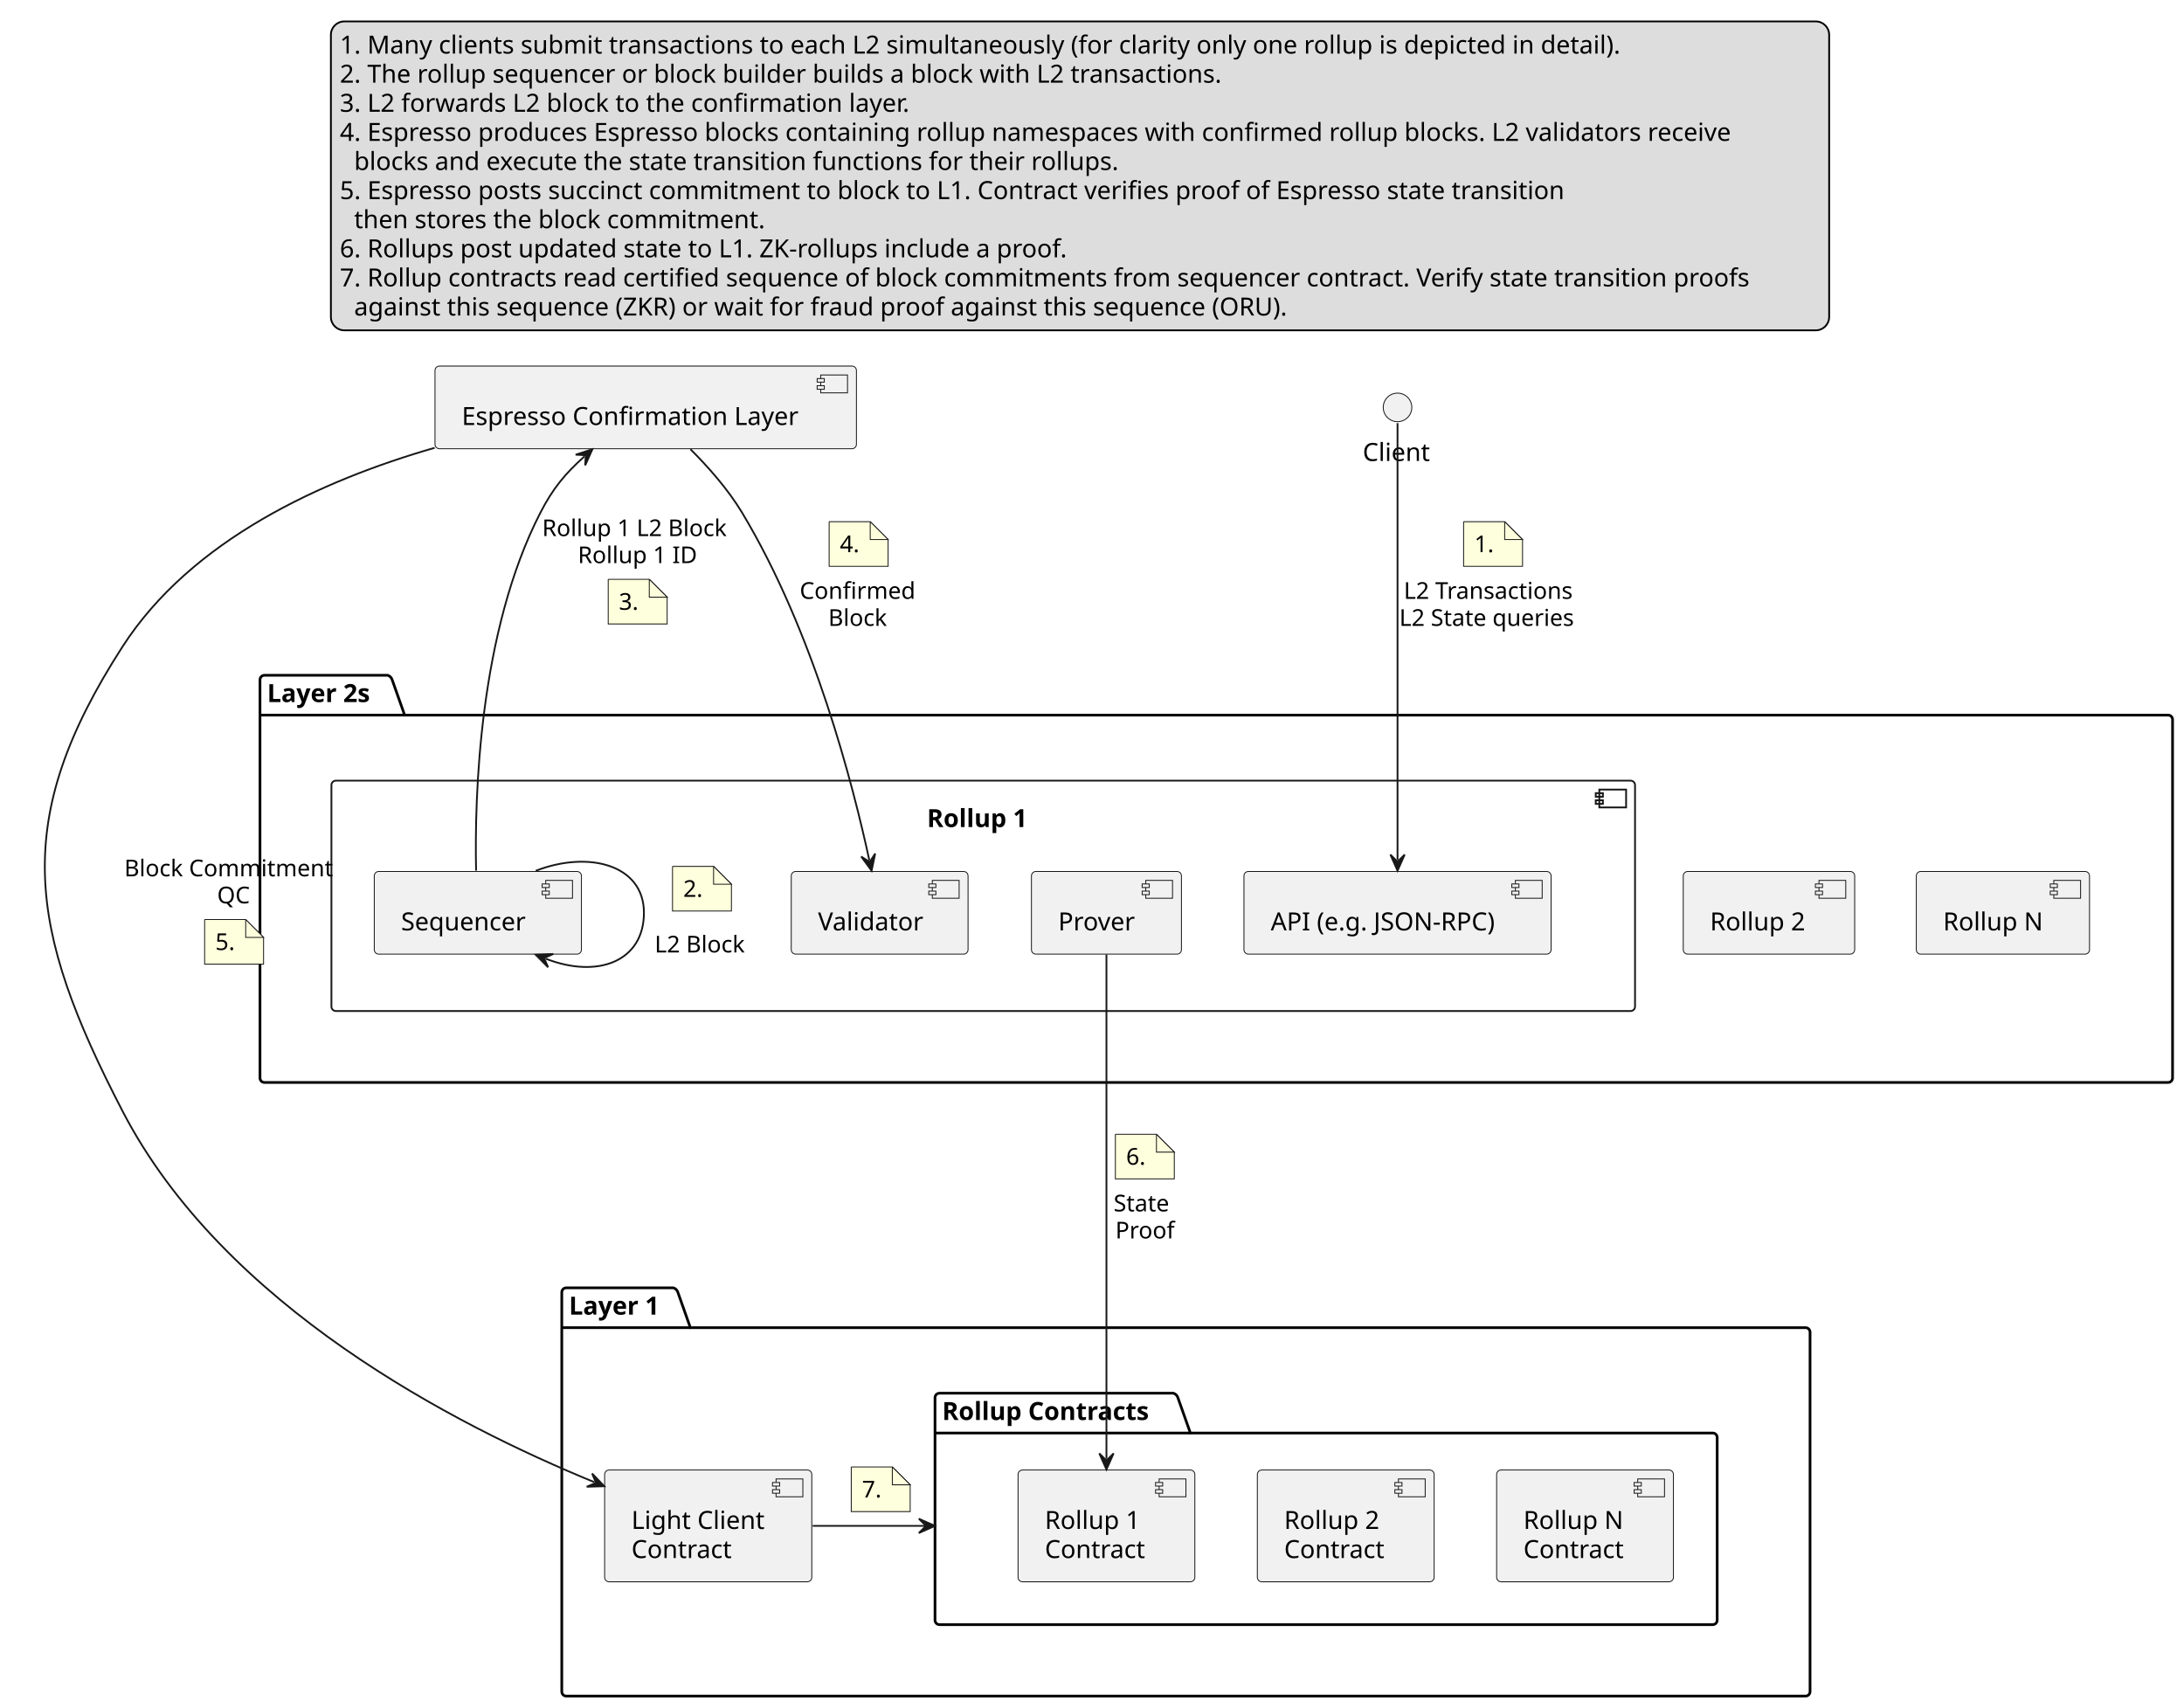
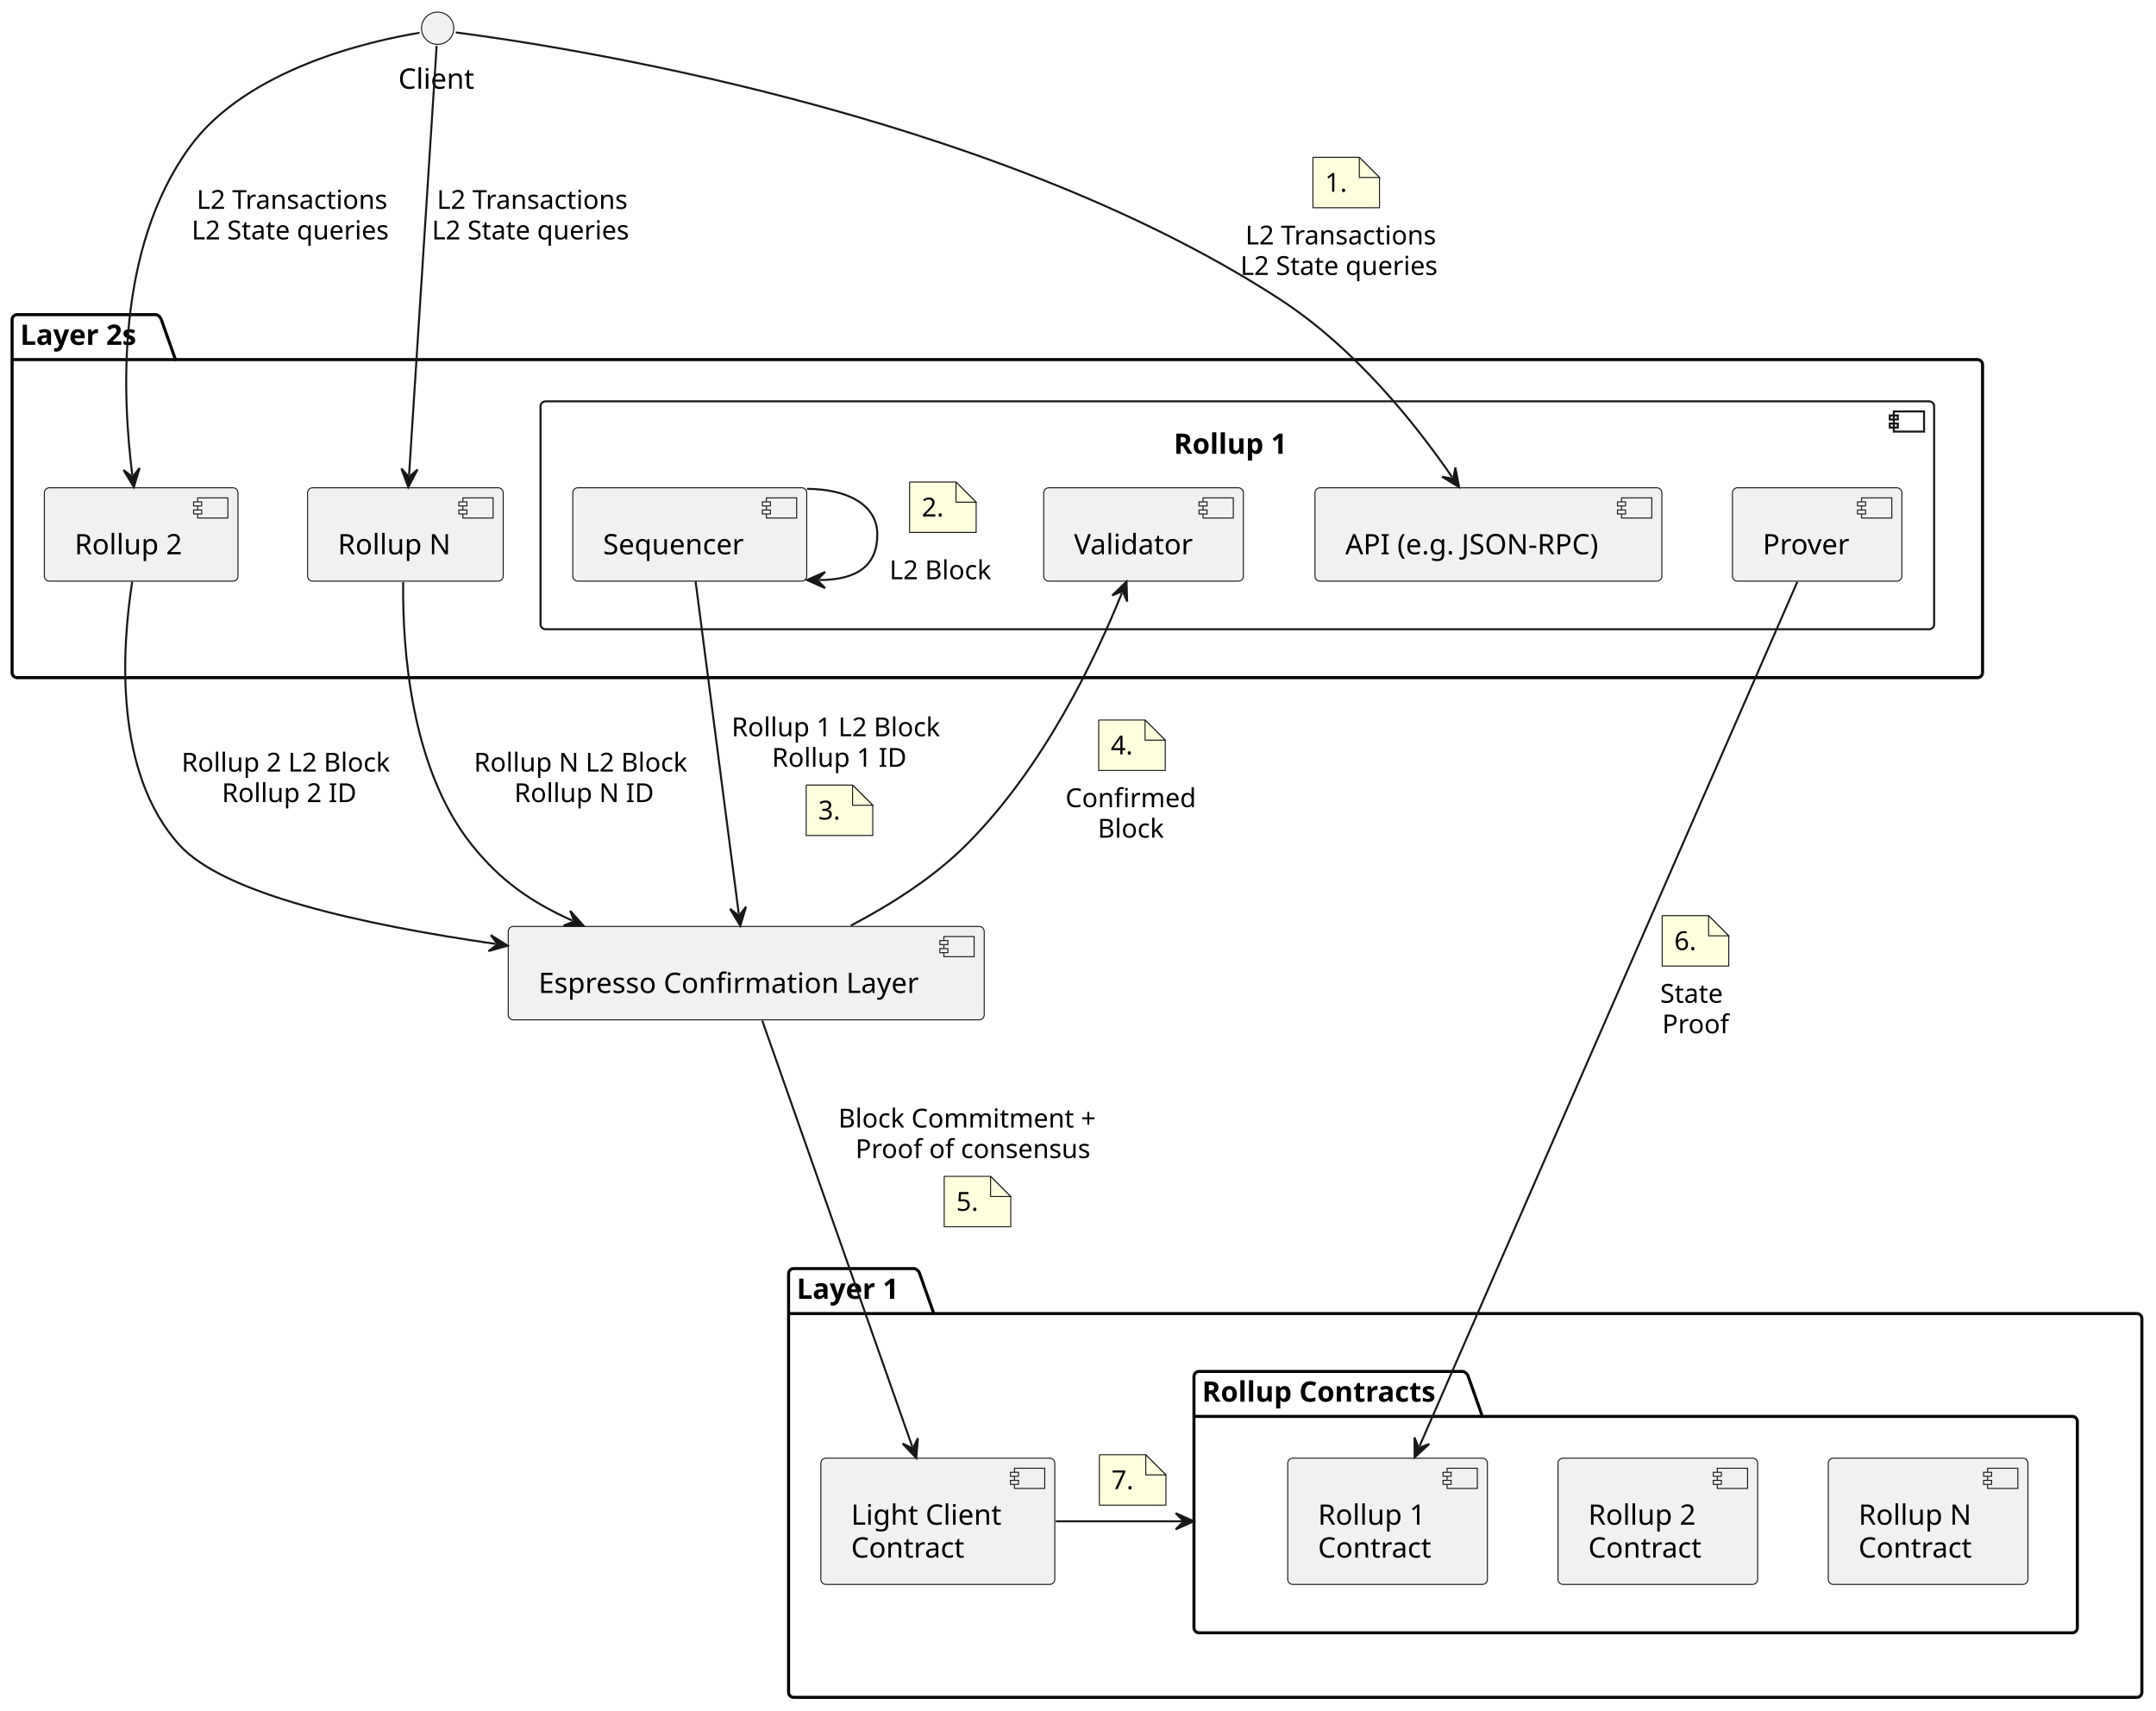
- <svg xmlns="http://www.w3.org/2000/svg" contentStyleType="text/css" height="956px" preserveAspectRatio="none" style="width:1223px;height:956px;background:#FFFFFF;" version="1.1" viewBox="0 0 1223 956" width="1223px" zoomAndPan="magnify">
+ <svg xmlns="http://www.w3.org/2000/svg" contentStyleType="text/css" height="848px" preserveAspectRatio="none" style="width:1069px;height:848px;background:#FFFFFF;" version="1.1" viewBox="0 0 1069 848" width="1069px" zoomAndPan="magnify">
  <defs />
  <g>
-     <rect fill="#DDDDDD" height="172.969" id="_legend" rx="7.5" ry="7.5" style="stroke:#000000;stroke-width:1.0;" width="839" x="185.295" y="12" />
-     <text fill="#000000" font-family="sans-serif" font-size="14" lengthAdjust="spacing" textLength="746" x="190.295" y="29.995">1. Many clients submit transactions to each L2 simultaneously (for clarity only one rollup is depicted in detail).</text>
-     <text fill="#000000" font-family="sans-serif" font-size="14" lengthAdjust="spacing" textLength="518" x="190.295" y="46.292">2. The rollup sequencer or block builder builds a block with L2 transactions.</text>
-     <text fill="#000000" font-family="sans-serif" font-size="14" lengthAdjust="spacing" textLength="331" x="190.295" y="62.589">3. L2 forwards L2 block to the confirmation layer.</text>
-     <text fill="#000000" font-family="sans-serif" font-size="14" lengthAdjust="spacing" textLength="824" x="190.295" y="78.886">4. Espresso produces Espresso blocks containing rollup namespaces with confirmed rollup blocks. L2 validators receive</text>
-     <text fill="#000000" font-family="sans-serif" font-size="14" lengthAdjust="spacing" textLength="448" x="198.295" y="95.183">blocks and execute the state transition functions for their rollups.</text>
-     <text fill="#000000" font-family="sans-serif" font-size="14" lengthAdjust="spacing" textLength="727" x="190.295" y="111.48">5. Espresso posts succinct commitment to block to L1. Contract verifies proof of Espresso state transition</text>
-     <text fill="#000000" font-family="sans-serif" font-size="14" lengthAdjust="spacing" textLength="243" x="198.295" y="127.776">then stores the block commitment.</text>
-     <text fill="#000000" font-family="sans-serif" font-size="14" lengthAdjust="spacing" textLength="430" x="190.295" y="144.073">6. Rollups post updated state to L1. ZK-rollups include a proof.</text>
-     <text fill="#000000" font-family="sans-serif" font-size="14" lengthAdjust="spacing" textLength="829" x="190.295" y="160.37">7. Rollup contracts read certified sequence of block commitments from sequencer contract. Verify state transition proofs</text>
-     <text fill="#000000" font-family="sans-serif" font-size="14" lengthAdjust="spacing" textLength="552" x="198.295" y="176.667">against this sequence (ZKR) or wait for fraud proof against this sequence (ORU).</text>
    <g id="cluster_L2">
-       <path d="M148.09,378.119 L217.09,378.119 A3.75,3.75 0 0 1 219.59,380.619 L226.59,400.416 L1214.09,400.416 A2.5,2.5 0 0 1 1216.59,402.916 L1216.59,603.619 A2.5,2.5 0 0 1 1214.09,606.119 L148.09,606.119 A2.5,2.5 0 0 1 145.59,603.619 L145.59,380.619 A2.5,2.5 0 0 1 148.09,378.119 " fill="none" style="stroke:#000000;stroke-width:1.5;" />
-       <line style="stroke:#000000;stroke-width:1.5;" x1="145.59" x2="226.59" y1="400.416" y2="400.416" />
-       <text fill="#000000" font-family="sans-serif" font-size="14" font-weight="bold" lengthAdjust="spacing" textLength="68" x="149.59" y="393.114">Layer 2s</text>
+       <path d="M8.5,156 L77.5,156 A3.75,3.75 0 0 1 80,158.5 L87,178.297 L980.5,178.297 A2.5,2.5 0 0 1 983,180.797 L983,333.5 A2.5,2.5 0 0 1 980.5,336 L8.5,336 A2.5,2.5 0 0 1 6,333.5 L6,158.5 A2.5,2.5 0 0 1 8.5,156 " fill="none" style="stroke:#000000;stroke-width:1.5;" />
+       <line style="stroke:#000000;stroke-width:1.5;" x1="6" x2="87" y1="178.297" y2="178.297" />
+       <text fill="#000000" font-family="sans-serif" font-size="14" font-weight="bold" lengthAdjust="spacing" textLength="68" x="10" y="170.995">Layer 2s</text>
    </g>
    <g id="cluster_L2_1">
-       <rect fill="none" height="129" rx="2.5" ry="2.5" style="stroke:#181818;stroke-width:1.0;" width="730" x="185.59" y="437.119" />
-       <rect fill="none" height="10" style="stroke:#181818;stroke-width:1.0;" width="15" x="895.59" y="442.119" />
-       <rect fill="none" height="2" style="stroke:#181818;stroke-width:1.0;" width="4" x="893.59" y="444.119" />
-       <rect fill="none" height="2" style="stroke:#181818;stroke-width:1.0;" width="4" x="893.59" y="448.119" />
-       <text fill="#000000" font-family="sans-serif" font-size="14" font-weight="bold" lengthAdjust="spacing" textLength="63" x="519.09" y="463.114">Rollup 1</text>
+       <rect fill="none" height="113" rx="2.5" ry="2.5" style="stroke:#181818;stroke-width:1.0;" width="691" x="268" y="199" />
+       <rect fill="none" height="10" style="stroke:#181818;stroke-width:1.0;" width="15" x="939" y="204" />
+       <rect fill="none" height="2" style="stroke:#181818;stroke-width:1.0;" width="4" x="937" y="206" />
+       <rect fill="none" height="2" style="stroke:#181818;stroke-width:1.0;" width="4" x="937" y="210" />
+       <text fill="#000000" font-family="sans-serif" font-size="14" font-weight="bold" lengthAdjust="spacing" textLength="63" x="582" y="224.995">Rollup 1</text>
    </g>
    <g id="cluster_L1">
-       <path d="M317.09,721.119 L377.09,721.119 A3.75,3.75 0 0 1 379.59,723.619 L386.59,743.416 L1011.09,743.416 A2.5,2.5 0 0 1 1013.59,745.916 L1013.59,947.209 A2.5,2.5 0 0 1 1011.09,949.709 L317.09,949.709 A2.5,2.5 0 0 1 314.59,947.209 L314.59,723.619 A2.5,2.5 0 0 1 317.09,721.119 " fill="none" style="stroke:#000000;stroke-width:1.5;" />
-       <line style="stroke:#000000;stroke-width:1.5;" x1="314.59" x2="386.59" y1="743.416" y2="743.416" />
-       <text fill="#000000" font-family="sans-serif" font-size="14" font-weight="bold" lengthAdjust="spacing" textLength="59" x="318.59" y="736.114">Layer 1</text>
+       <path d="M393.5,629 L453.5,629 A3.75,3.75 0 0 1 456,631.5 L463,651.297 L1059.5,651.297 A2.5,2.5 0 0 1 1062,653.797 L1062,839.09 A2.5,2.5 0 0 1 1059.5,841.59 L393.5,841.59 A2.5,2.5 0 0 1 391,839.09 L391,631.5 A2.5,2.5 0 0 1 393.5,629 " fill="none" style="stroke:#000000;stroke-width:1.5;" />
+       <line style="stroke:#000000;stroke-width:1.5;" x1="391" x2="463" y1="651.297" y2="651.297" />
+       <text fill="#000000" font-family="sans-serif" font-size="14" font-weight="bold" lengthAdjust="spacing" textLength="59" x="395" y="643.995">Layer 1</text>
    </g>
    <g id="cluster_L2_L1">
-       <path d="M526.09,780.119 L657.09,780.119 A3.75,3.75 0 0 1 659.59,782.619 L666.59,802.416 L959.09,802.416 A2.5,2.5 0 0 1 961.59,804.916 L961.59,907.209 A2.5,2.5 0 0 1 959.09,909.709 L526.09,909.709 A2.5,2.5 0 0 1 523.59,907.209 L523.59,782.619 A2.5,2.5 0 0 1 526.09,780.119 " fill="none" style="stroke:#000000;stroke-width:1.5;" />
-       <line style="stroke:#000000;stroke-width:1.5;" x1="523.59" x2="666.59" y1="802.416" y2="802.416" />
-       <text fill="#000000" font-family="sans-serif" font-size="14" font-weight="bold" lengthAdjust="spacing" textLength="130" x="527.59" y="795.114">Rollup Contracts</text>
+       <path d="M594.5,680 L725.5,680 A3.75,3.75 0 0 1 728,682.5 L735,702.297 L1027.5,702.297 A2.5,2.5 0 0 1 1030,704.797 L1030,807.09 A2.5,2.5 0 0 1 1027.5,809.59 L594.5,809.59 A2.5,2.5 0 0 1 592,807.09 L592,682.5 A2.5,2.5 0 0 1 594.5,680 " fill="none" style="stroke:#000000;stroke-width:1.5;" />
+       <line style="stroke:#000000;stroke-width:1.5;" x1="592" x2="735" y1="702.297" y2="702.297" />
+       <text fill="#000000" font-family="sans-serif" font-size="14" font-weight="bold" lengthAdjust="spacing" textLength="130" x="596" y="694.995">Rollup Contracts</text>
    </g>
    <g id="elem_L2_2">
-       <rect fill="#F1F1F1" height="46.297" rx="2.5" ry="2.5" style="stroke:#181818;stroke-width:0.5;" width="96" x="942.59" y="487.969" />
-       <rect fill="#F1F1F1" height="10" style="stroke:#181818;stroke-width:0.5;" width="15" x="1018.59" y="492.969" />
-       <rect fill="#F1F1F1" height="2" style="stroke:#181818;stroke-width:0.5;" width="4" x="1016.59" y="494.969" />
-       <rect fill="#F1F1F1" height="2" style="stroke:#181818;stroke-width:0.5;" width="4" x="1016.59" y="498.969" />
-       <text fill="#000000" font-family="sans-serif" font-size="14" lengthAdjust="spacing" textLength="56" x="957.59" y="520.964">Rollup 2</text>
+       <rect fill="#F1F1F1" height="46.297" rx="2.5" ry="2.5" style="stroke:#181818;stroke-width:0.5;" width="96" x="22" y="241.85" />
+       <rect fill="#F1F1F1" height="10" style="stroke:#181818;stroke-width:0.5;" width="15" x="98" y="246.85" />
+       <rect fill="#F1F1F1" height="2" style="stroke:#181818;stroke-width:0.5;" width="4" x="96" y="248.85" />
+       <rect fill="#F1F1F1" height="2" style="stroke:#181818;stroke-width:0.5;" width="4" x="96" y="252.85" />
+       <text fill="#000000" font-family="sans-serif" font-size="14" lengthAdjust="spacing" textLength="56" x="37" y="274.845">Rollup 2</text>
    </g>
    <g id="elem_L2_N">
-       <rect fill="#F1F1F1" height="46.297" rx="2.5" ry="2.5" style="stroke:#181818;stroke-width:0.5;" width="97" x="1073.09" y="487.969" />
-       <rect fill="#F1F1F1" height="10" style="stroke:#181818;stroke-width:0.5;" width="15" x="1150.09" y="492.969" />
-       <rect fill="#F1F1F1" height="2" style="stroke:#181818;stroke-width:0.5;" width="4" x="1148.09" y="494.969" />
-       <rect fill="#F1F1F1" height="2" style="stroke:#181818;stroke-width:0.5;" width="4" x="1148.09" y="498.969" />
-       <text fill="#000000" font-family="sans-serif" font-size="14" lengthAdjust="spacing" textLength="57" x="1088.09" y="520.964">Rollup N</text>
+       <rect fill="#F1F1F1" height="46.297" rx="2.5" ry="2.5" style="stroke:#181818;stroke-width:0.5;" width="97" x="152.5" y="241.85" />
+       <rect fill="#F1F1F1" height="10" style="stroke:#181818;stroke-width:0.5;" width="15" x="229.5" y="246.85" />
+       <rect fill="#F1F1F1" height="2" style="stroke:#181818;stroke-width:0.5;" width="4" x="227.5" y="248.85" />
+       <rect fill="#F1F1F1" height="2" style="stroke:#181818;stroke-width:0.5;" width="4" x="227.5" y="252.85" />
+       <text fill="#000000" font-family="sans-serif" font-size="14" lengthAdjust="spacing" textLength="57" x="167.5" y="274.845">Rollup N</text>
    </g>
    <g id="elem_L2_1_RPC">
-       <rect fill="#F1F1F1" height="46.297" rx="2.5" ry="2.5" style="stroke:#181818;stroke-width:0.5;" width="172" x="696.59" y="487.969" />
-       <rect fill="#F1F1F1" height="10" style="stroke:#181818;stroke-width:0.5;" width="15" x="848.59" y="492.969" />
-       <rect fill="#F1F1F1" height="2" style="stroke:#181818;stroke-width:0.5;" width="4" x="846.59" y="494.969" />
-       <rect fill="#F1F1F1" height="2" style="stroke:#181818;stroke-width:0.5;" width="4" x="846.59" y="498.969" />
-       <text fill="#000000" font-family="sans-serif" font-size="14" lengthAdjust="spacing" textLength="132" x="711.59" y="520.964">API (e.g. JSON-RPC)</text>
+       <rect fill="#F1F1F1" height="46.297" rx="2.5" ry="2.5" style="stroke:#181818;stroke-width:0.5;" width="172" x="652" y="241.85" />
+       <rect fill="#F1F1F1" height="10" style="stroke:#181818;stroke-width:0.5;" width="15" x="804" y="246.85" />
+       <rect fill="#F1F1F1" height="2" style="stroke:#181818;stroke-width:0.5;" width="4" x="802" y="248.85" />
+       <rect fill="#F1F1F1" height="2" style="stroke:#181818;stroke-width:0.5;" width="4" x="802" y="252.85" />
+       <text fill="#000000" font-family="sans-serif" font-size="14" lengthAdjust="spacing" textLength="132" x="667" y="274.845">API (e.g. JSON-RPC)</text>
    </g>
    <g id="elem_L2_Seq">
-       <rect fill="#F1F1F1" height="46.297" rx="2.5" ry="2.5" style="stroke:#181818;stroke-width:0.5;" width="116" x="209.59" y="487.969" />
-       <rect fill="#F1F1F1" height="10" style="stroke:#181818;stroke-width:0.5;" width="15" x="305.59" y="492.969" />
-       <rect fill="#F1F1F1" height="2" style="stroke:#181818;stroke-width:0.5;" width="4" x="303.59" y="494.969" />
-       <rect fill="#F1F1F1" height="2" style="stroke:#181818;stroke-width:0.5;" width="4" x="303.59" y="498.969" />
-       <text fill="#000000" font-family="sans-serif" font-size="14" lengthAdjust="spacing" textLength="76" x="224.59" y="520.964">Sequencer</text>
+       <rect fill="#F1F1F1" height="46.297" rx="2.5" ry="2.5" style="stroke:#181818;stroke-width:0.5;" width="116" x="284" y="241.85" />
+       <rect fill="#F1F1F1" height="10" style="stroke:#181818;stroke-width:0.5;" width="15" x="380" y="246.85" />
+       <rect fill="#F1F1F1" height="2" style="stroke:#181818;stroke-width:0.5;" width="4" x="378" y="248.85" />
+       <rect fill="#F1F1F1" height="2" style="stroke:#181818;stroke-width:0.5;" width="4" x="378" y="252.85" />
+       <text fill="#000000" font-family="sans-serif" font-size="14" lengthAdjust="spacing" textLength="76" x="299" y="274.845">Sequencer</text>
    </g>
    <g id="elem_L2_1_Val">
-       <rect fill="#F1F1F1" height="46.297" rx="2.5" ry="2.5" style="stroke:#181818;stroke-width:0.5;" width="99" x="443.09" y="487.969" />
-       <rect fill="#F1F1F1" height="10" style="stroke:#181818;stroke-width:0.5;" width="15" x="522.09" y="492.969" />
-       <rect fill="#F1F1F1" height="2" style="stroke:#181818;stroke-width:0.5;" width="4" x="520.09" y="494.969" />
-       <rect fill="#F1F1F1" height="2" style="stroke:#181818;stroke-width:0.5;" width="4" x="520.09" y="498.969" />
-       <text fill="#000000" font-family="sans-serif" font-size="14" lengthAdjust="spacing" textLength="59" x="458.09" y="520.964">Validator</text>
+       <rect fill="#F1F1F1" height="46.297" rx="2.5" ry="2.5" style="stroke:#181818;stroke-width:0.5;" width="99" x="517.5" y="241.85" />
+       <rect fill="#F1F1F1" height="10" style="stroke:#181818;stroke-width:0.5;" width="15" x="596.5" y="246.85" />
+       <rect fill="#F1F1F1" height="2" style="stroke:#181818;stroke-width:0.5;" width="4" x="594.5" y="248.85" />
+       <rect fill="#F1F1F1" height="2" style="stroke:#181818;stroke-width:0.5;" width="4" x="594.5" y="252.85" />
+       <text fill="#000000" font-family="sans-serif" font-size="14" lengthAdjust="spacing" textLength="59" x="532.5" y="274.845">Validator</text>
    </g>
    <g id="elem_L2_1_Prover">
-       <rect fill="#F1F1F1" height="46.297" rx="2.5" ry="2.5" style="stroke:#181818;stroke-width:0.5;" width="84" x="577.59" y="487.969" />
-       <rect fill="#F1F1F1" height="10" style="stroke:#181818;stroke-width:0.5;" width="15" x="641.59" y="492.969" />
-       <rect fill="#F1F1F1" height="2" style="stroke:#181818;stroke-width:0.5;" width="4" x="639.59" y="494.969" />
-       <rect fill="#F1F1F1" height="2" style="stroke:#181818;stroke-width:0.5;" width="4" x="639.59" y="498.969" />
-       <text fill="#000000" font-family="sans-serif" font-size="14" lengthAdjust="spacing" textLength="44" x="592.59" y="520.964">Prover</text>
+       <rect fill="#F1F1F1" height="46.297" rx="2.5" ry="2.5" style="stroke:#181818;stroke-width:0.5;" width="84" x="859" y="241.85" />
+       <rect fill="#F1F1F1" height="10" style="stroke:#181818;stroke-width:0.5;" width="15" x="923" y="246.85" />
+       <rect fill="#F1F1F1" height="2" style="stroke:#181818;stroke-width:0.5;" width="4" x="921" y="248.85" />
+       <rect fill="#F1F1F1" height="2" style="stroke:#181818;stroke-width:0.5;" width="4" x="921" y="252.85" />
+       <text fill="#000000" font-family="sans-serif" font-size="14" lengthAdjust="spacing" textLength="44" x="874" y="274.845">Prover</text>
    </g>
    <g id="elem_LC">
-       <rect fill="#F1F1F1" height="62.594" rx="2.5" ry="2.5" style="stroke:#181818;stroke-width:0.5;" width="116" x="338.59" y="823.119" />
-       <rect fill="#F1F1F1" height="10" style="stroke:#181818;stroke-width:0.5;" width="15" x="434.59" y="828.119" />
-       <rect fill="#F1F1F1" height="2" style="stroke:#181818;stroke-width:0.5;" width="4" x="432.59" y="830.119" />
-       <rect fill="#F1F1F1" height="2" style="stroke:#181818;stroke-width:0.5;" width="4" x="432.59" y="834.119" />
-       <text fill="#000000" font-family="sans-serif" font-size="14" lengthAdjust="spacing" textLength="76" x="353.59" y="856.114">Light Client</text>
-       <text fill="#000000" font-family="sans-serif" font-size="14" lengthAdjust="spacing" textLength="59" x="353.59" y="872.411">Contract</text>
+       <rect fill="#F1F1F1" height="62.594" rx="2.5" ry="2.5" style="stroke:#181818;stroke-width:0.5;" width="116" x="407" y="723" />
+       <rect fill="#F1F1F1" height="10" style="stroke:#181818;stroke-width:0.5;" width="15" x="503" y="728" />
+       <rect fill="#F1F1F1" height="2" style="stroke:#181818;stroke-width:0.5;" width="4" x="501" y="730" />
+       <rect fill="#F1F1F1" height="2" style="stroke:#181818;stroke-width:0.5;" width="4" x="501" y="734" />
+       <text fill="#000000" font-family="sans-serif" font-size="14" lengthAdjust="spacing" textLength="76" x="422" y="755.995">Light Client</text>
+       <text fill="#000000" font-family="sans-serif" font-size="14" lengthAdjust="spacing" textLength="59" x="422" y="772.292">Contract</text>
    </g>
    <g id="elem_L2_1_L1">
-       <rect fill="#F1F1F1" height="62.594" rx="2.5" ry="2.5" style="stroke:#181818;stroke-width:0.5;" width="99" x="570.09" y="823.119" />
-       <rect fill="#F1F1F1" height="10" style="stroke:#181818;stroke-width:0.5;" width="15" x="649.09" y="828.119" />
-       <rect fill="#F1F1F1" height="2" style="stroke:#181818;stroke-width:0.5;" width="4" x="647.09" y="830.119" />
-       <rect fill="#F1F1F1" height="2" style="stroke:#181818;stroke-width:0.5;" width="4" x="647.09" y="834.119" />
-       <text fill="#000000" font-family="sans-serif" font-size="14" lengthAdjust="spacing" textLength="56" x="585.09" y="856.114">Rollup 1</text>
-       <text fill="#000000" font-family="sans-serif" font-size="14" lengthAdjust="spacing" textLength="59" x="585.09" y="872.411">Contract</text>
+       <rect fill="#F1F1F1" height="62.594" rx="2.5" ry="2.5" style="stroke:#181818;stroke-width:0.5;" width="99" x="638.5" y="723" />
+       <rect fill="#F1F1F1" height="10" style="stroke:#181818;stroke-width:0.5;" width="15" x="717.5" y="728" />
+       <rect fill="#F1F1F1" height="2" style="stroke:#181818;stroke-width:0.5;" width="4" x="715.5" y="730" />
+       <rect fill="#F1F1F1" height="2" style="stroke:#181818;stroke-width:0.5;" width="4" x="715.5" y="734" />
+       <text fill="#000000" font-family="sans-serif" font-size="14" lengthAdjust="spacing" textLength="56" x="653.5" y="755.995">Rollup 1</text>
+       <text fill="#000000" font-family="sans-serif" font-size="14" lengthAdjust="spacing" textLength="59" x="653.5" y="772.292">Contract</text>
    </g>
    <g id="elem_L2_2_L1">
-       <rect fill="#F1F1F1" height="62.594" rx="2.5" ry="2.5" style="stroke:#181818;stroke-width:0.5;" width="99" x="704.09" y="823.119" />
-       <rect fill="#F1F1F1" height="10" style="stroke:#181818;stroke-width:0.5;" width="15" x="783.09" y="828.119" />
-       <rect fill="#F1F1F1" height="2" style="stroke:#181818;stroke-width:0.5;" width="4" x="781.09" y="830.119" />
-       <rect fill="#F1F1F1" height="2" style="stroke:#181818;stroke-width:0.5;" width="4" x="781.09" y="834.119" />
-       <text fill="#000000" font-family="sans-serif" font-size="14" lengthAdjust="spacing" textLength="56" x="719.09" y="856.114">Rollup 2</text>
-       <text fill="#000000" font-family="sans-serif" font-size="14" lengthAdjust="spacing" textLength="59" x="719.09" y="872.411">Contract</text>
+       <rect fill="#F1F1F1" height="62.594" rx="2.5" ry="2.5" style="stroke:#181818;stroke-width:0.5;" width="99" x="772.5" y="723" />
+       <rect fill="#F1F1F1" height="10" style="stroke:#181818;stroke-width:0.5;" width="15" x="851.5" y="728" />
+       <rect fill="#F1F1F1" height="2" style="stroke:#181818;stroke-width:0.5;" width="4" x="849.5" y="730" />
+       <rect fill="#F1F1F1" height="2" style="stroke:#181818;stroke-width:0.5;" width="4" x="849.5" y="734" />
+       <text fill="#000000" font-family="sans-serif" font-size="14" lengthAdjust="spacing" textLength="56" x="787.5" y="755.995">Rollup 2</text>
+       <text fill="#000000" font-family="sans-serif" font-size="14" lengthAdjust="spacing" textLength="59" x="787.5" y="772.292">Contract</text>
    </g>
    <g id="elem_L2_N_L1">
-       <rect fill="#F1F1F1" height="62.594" rx="2.5" ry="2.5" style="stroke:#181818;stroke-width:0.5;" width="99" x="838.09" y="823.119" />
-       <rect fill="#F1F1F1" height="10" style="stroke:#181818;stroke-width:0.5;" width="15" x="917.09" y="828.119" />
-       <rect fill="#F1F1F1" height="2" style="stroke:#181818;stroke-width:0.5;" width="4" x="915.09" y="830.119" />
-       <rect fill="#F1F1F1" height="2" style="stroke:#181818;stroke-width:0.5;" width="4" x="915.09" y="834.119" />
-       <text fill="#000000" font-family="sans-serif" font-size="14" lengthAdjust="spacing" textLength="57" x="853.09" y="856.114">Rollup N</text>
-       <text fill="#000000" font-family="sans-serif" font-size="14" lengthAdjust="spacing" textLength="59" x="853.09" y="872.411">Contract</text>
+       <rect fill="#F1F1F1" height="62.594" rx="2.5" ry="2.5" style="stroke:#181818;stroke-width:0.5;" width="99" x="906.5" y="723" />
+       <rect fill="#F1F1F1" height="10" style="stroke:#181818;stroke-width:0.5;" width="15" x="985.5" y="728" />
+       <rect fill="#F1F1F1" height="2" style="stroke:#181818;stroke-width:0.5;" width="4" x="983.5" y="730" />
+       <rect fill="#F1F1F1" height="2" style="stroke:#181818;stroke-width:0.5;" width="4" x="983.5" y="734" />
+       <text fill="#000000" font-family="sans-serif" font-size="14" lengthAdjust="spacing" textLength="57" x="921.5" y="755.995">Rollup N</text>
+       <text fill="#000000" font-family="sans-serif" font-size="14" lengthAdjust="spacing" textLength="59" x="921.5" y="772.292">Contract</text>
    </g>
    <g id="elem_Esp">
-       <rect fill="#F1F1F1" height="46.297" rx="2.5" ry="2.5" style="stroke:#181818;stroke-width:0.5;" width="236" x="243.59" y="204.969" />
-       <rect fill="#F1F1F1" height="10" style="stroke:#181818;stroke-width:0.5;" width="15" x="459.59" y="209.969" />
-       <rect fill="#F1F1F1" height="2" style="stroke:#181818;stroke-width:0.5;" width="4" x="457.59" y="211.969" />
-       <rect fill="#F1F1F1" height="2" style="stroke:#181818;stroke-width:0.5;" width="4" x="457.59" y="215.969" />
-       <text fill="#000000" font-family="sans-serif" font-size="14" lengthAdjust="spacing" textLength="196" x="258.59" y="237.964">Espresso Confirmation Layer</text>
+       <rect fill="#F1F1F1" height="46.297" rx="2.5" ry="2.5" style="stroke:#181818;stroke-width:0.5;" width="236" x="252" y="459.35" />
+       <rect fill="#F1F1F1" height="10" style="stroke:#181818;stroke-width:0.5;" width="15" x="468" y="464.35" />
+       <rect fill="#F1F1F1" height="2" style="stroke:#181818;stroke-width:0.5;" width="4" x="466" y="466.35" />
+       <rect fill="#F1F1F1" height="2" style="stroke:#181818;stroke-width:0.5;" width="4" x="466" y="470.35" />
+       <text fill="#000000" font-family="sans-serif" font-size="14" lengthAdjust="spacing" textLength="196" x="267" y="492.345">Espresso Confirmation Layer</text>
    </g>
    <g id="elem_Client">
-       <ellipse cx="782.59" cy="228.119" fill="#F1F1F1" rx="8" ry="8" style="stroke:#181818;stroke-width:0.5;" />
-       <text fill="#000000" font-family="sans-serif" font-size="14" lengthAdjust="spacing" textLength="39" x="763.09" y="258.114">Client</text>
+       <ellipse cx="217" cy="14" fill="#F1F1F1" rx="8" ry="8" style="stroke:#181818;stroke-width:0.5;" />
+       <text fill="#000000" font-family="sans-serif" font-size="14" lengthAdjust="spacing" textLength="39" x="197.5" y="43.995">Client</text>
    </g>
    <g id="link_Client_L2_1_RPC">
-       <path d="M782.59,236.929 C782.59,273.529 782.59,422.839 782.59,481.529 " fill="none" id="Client-to-L2_1_RPC" style="stroke:#181818;stroke-width:1.0;" />
-       <polygon fill="#181818" points="782.59,487.529,786.59,478.529,782.59,482.529,778.59,478.529,782.59,487.529" style="stroke:#181818;stroke-width:1.0;" />
-       <path d="M819.59,292.119 L819.59,317.119 L852.59,317.119 L852.59,302.119 L842.59,292.119 L819.59,292.119 " fill="#FEFFDD" style="stroke:#181818;stroke-width:0.5;" />
-       <path d="M842.59,292.119 L842.59,302.119 L852.59,302.119 L842.59,292.119 " fill="#FEFFDD" style="stroke:#181818;stroke-width:0.5;" />
-       <text fill="#000000" font-family="sans-serif" font-size="13" lengthAdjust="spacing" textLength="12" x="825.59" y="309.186">1.</text>
-       <text fill="#000000" font-family="sans-serif" font-size="13" lengthAdjust="spacing" textLength="100" x="786.09" y="335.318">L2 Transactions</text>
-       <text fill="#000000" font-family="sans-serif" font-size="13" lengthAdjust="spacing" textLength="105" x="783.59" y="350.451">L2 State queries</text>
+       <path d="M225.96,16.08 C272.36,22.05 488.86,54.08 634,148 C672.38,172.83 701.999,210.494 720.019,236.574 " fill="none" id="Client-to-L2_1_RPC" style="stroke:#181818;stroke-width:1.0;" />
+       <polygon fill="#181818" points="723.43,241.51,721.605,231.832,720.588,237.396,715.023,236.379,723.43,241.51" style="stroke:#181818;stroke-width:1.0;" />
+       <path d="M650.99,78 L650.99,103 L683.99,103 L683.99,88 L673.99,78 L650.99,78 " fill="#FEFFDD" style="stroke:#181818;stroke-width:0.5;" />
+       <path d="M673.99,78 L673.99,88 L683.99,88 L673.99,78 " fill="#FEFFDD" style="stroke:#181818;stroke-width:0.5;" />
+       <text fill="#000000" font-family="sans-serif" font-size="13" lengthAdjust="spacing" textLength="12" x="656.99" y="95.067">1.</text>
+       <text fill="#000000" font-family="sans-serif" font-size="13" lengthAdjust="spacing" textLength="100" x="617.49" y="121.2">L2 Transactions</text>
+       <text fill="#000000" font-family="sans-serif" font-size="13" lengthAdjust="spacing" textLength="105" x="614.99" y="136.333">L2 State queries</text>
+     </g>
+     <g id="link_Client_L2_2">
+       <path d="M208.02,16.26 C184.8,20.06 122.56,33.63 94,73 C57.11,123.85 60.7,197.068 65.61,235.538 " fill="none" id="Client-to-L2_2" style="stroke:#181818;stroke-width:1.0;" />
+       <polygon fill="#181818" points="66.37,241.49,69.198,232.056,65.737,236.53,61.263,233.069,66.37,241.49" style="stroke:#181818;stroke-width:1.0;" />
+       <text fill="#000000" font-family="sans-serif" font-size="13" lengthAdjust="spacing" textLength="100" x="97.5" y="103.567">L2 Transactions</text>
+       <text fill="#000000" font-family="sans-serif" font-size="13" lengthAdjust="spacing" textLength="105" x="95" y="118.7">L2 State queries</text>
+     </g>
+     <g id="link_Client_L2_N">
+       <path d="M216.5,22.72 C214.36,56.05 206.255,182.242 202.825,235.552 " fill="none" id="Client-to-L2_N" style="stroke:#181818;stroke-width:1.0;" />
+       <polygon fill="#181818" points="202.44,241.54,207.01,232.815,202.761,236.55,199.026,232.302,202.44,241.54" style="stroke:#181818;stroke-width:1.0;" />
+       <text fill="#000000" font-family="sans-serif" font-size="13" lengthAdjust="spacing" textLength="100" x="216.63" y="103.567">L2 Transactions</text>
+       <text fill="#000000" font-family="sans-serif" font-size="13" lengthAdjust="spacing" textLength="105" x="214.13" y="118.7">L2 State queries</text>
    </g>
    <g id="link_L2_Seq_L2_Seq">
-       <path d="M300,487.609 C329.25,476.179 360.59,484.009 360.59,511.119 C360.59,538.219 334.838,548.244 305.588,536.804 " fill="none" id="L2_Seq-to-L2_Seq" style="stroke:#181818;stroke-width:1.0;" />
-       <polygon fill="#181818" points="300,534.619,306.925,541.622,304.656,536.44,309.839,534.172,300,534.619" style="stroke:#181818;stroke-width:1.0;" />
-       <path d="M376.59,485.119 L376.59,510.119 L409.59,510.119 L409.59,495.119 L399.59,485.119 L376.59,485.119 " fill="#FEFFDD" style="stroke:#181818;stroke-width:0.5;" />
-       <path d="M399.59,485.119 L399.59,495.119 L409.59,495.119 L399.59,485.119 " fill="#FEFFDD" style="stroke:#181818;stroke-width:0.5;" />
-       <text fill="#000000" font-family="sans-serif" font-size="13" lengthAdjust="spacing" textLength="12" x="382.59" y="502.186">2.</text>
-       <text fill="#000000" font-family="sans-serif" font-size="13" lengthAdjust="spacing" textLength="53" x="366.59" y="533.318">L2 Block</text>
+       <path d="M400.12,242.4 C419.5,242.4 435,249.93 435,265 C435,280.06 425.5,287.59 406.12,287.59 " fill="none" id="L2_Seq-to-L2_Seq" style="stroke:#181818;stroke-width:1.0;" />
+       <polygon fill="#181818" points="400.12,287.59,409.12,291.59,405.12,287.59,409.12,283.59,400.12,287.59" style="stroke:#181818;stroke-width:1.0;" />
+       <path d="M451,239 L451,264 L484,264 L484,249 L474,239 L451,239 " fill="#FEFFDD" style="stroke:#181818;stroke-width:0.5;" />
+       <path d="M474,239 L474,249 L484,249 L474,239 " fill="#FEFFDD" style="stroke:#181818;stroke-width:0.5;" />
+       <text fill="#000000" font-family="sans-serif" font-size="13" lengthAdjust="spacing" textLength="12" x="457" y="256.067">2.</text>
+       <text fill="#000000" font-family="sans-serif" font-size="13" lengthAdjust="spacing" textLength="53" x="441" y="287.2">L2 Block</text>
    </g>
-     <g id="link_Esp_L2_Seq">
-       <path d="M327.259,255.571 C316.389,265.3 309.55,273.579 302.59,287.119 C268.28,353.859 265.71,445.529 266.6,487.489 " fill="none" id="Esp-backto-L2_Seq" style="stroke:#181818;stroke-width:1.0;" />
-       <polygon fill="#181818" points="331.73,251.569,322.356,254.591,328.005,254.904,327.692,260.552,331.73,251.569" style="stroke:#181818;stroke-width:1.0;" />
-       <text fill="#000000" font-family="sans-serif" font-size="13" lengthAdjust="spacing" textLength="107" x="303.59" y="300.186">Rollup 1 L2 Block</text>
-       <text fill="#000000" font-family="sans-serif" font-size="13" lengthAdjust="spacing" textLength="67" x="323.59" y="315.318">Rollup 1 ID</text>
-       <path d="M340.59,324.384 L340.59,349.384 L373.59,349.384 L373.59,334.384 L363.59,324.384 L340.59,324.384 " fill="#FEFFDD" style="stroke:#181818;stroke-width:0.5;" />
-       <path d="M363.59,324.384 L363.59,334.384 L373.59,334.384 L363.59,324.384 " fill="#FEFFDD" style="stroke:#181818;stroke-width:0.5;" />
-       <text fill="#000000" font-family="sans-serif" font-size="13" lengthAdjust="spacing" textLength="12" x="346.59" y="341.451">3.</text>
+     <g id="link_L2_Seq_Esp">
+       <path d="M344.89,288.25 C350.26,329.54 360.928,411.65 366.308,453.09 " fill="none" id="L2_Seq-to-Esp" style="stroke:#181818;stroke-width:1.0;" />
+       <polygon fill="#181818" points="367.08,459.04,369.888,449.6,366.436,454.082,361.955,450.63,367.08,459.04" style="stroke:#181818;stroke-width:1.0;" />
+       <text fill="#000000" font-family="sans-serif" font-size="13" lengthAdjust="spacing" textLength="107" x="362.73" y="365.067">Rollup 1 L2 Block</text>
+       <text fill="#000000" font-family="sans-serif" font-size="13" lengthAdjust="spacing" textLength="67" x="382.73" y="380.2">Rollup 1 ID</text>
+       <path d="M399.73,389.266 L399.73,414.266 L432.73,414.266 L432.73,399.266 L422.73,389.266 L399.73,389.266 " fill="#FEFFDD" style="stroke:#181818;stroke-width:0.5;" />
+       <path d="M422.73,389.266 L422.73,399.266 L432.73,399.266 L422.73,389.266 " fill="#FEFFDD" style="stroke:#181818;stroke-width:0.5;" />
+       <text fill="#000000" font-family="sans-serif" font-size="13" lengthAdjust="spacing" textLength="12" x="405.73" y="406.332">3.</text>
    </g>
-     <g id="link_Esp_L2_1_Val">
-       <path d="M386.64,251.539 C396.73,261.609 407.79,274.139 415.59,287.119 C455.99,354.349 477.76,439.915 486.81,481.715 " fill="none" id="Esp-to-L2_1_Val" style="stroke:#181818;stroke-width:1.0;" />
-       <polygon fill="#181818" points="488.08,487.579,490.085,477.936,487.022,482.692,482.266,479.629,488.08,487.579" style="stroke:#181818;stroke-width:1.0;" />
-       <path d="M464.31,292.119 L464.31,317.119 L497.31,317.119 L497.31,302.119 L487.31,292.119 L464.31,292.119 " fill="#FEFFDD" style="stroke:#181818;stroke-width:0.5;" />
-       <path d="M487.31,292.119 L487.31,302.119 L497.31,302.119 L487.31,292.119 " fill="#FEFFDD" style="stroke:#181818;stroke-width:0.5;" />
-       <text fill="#000000" font-family="sans-serif" font-size="13" lengthAdjust="spacing" textLength="12" x="470.31" y="309.186">4.</text>
-       <text fill="#000000" font-family="sans-serif" font-size="13" lengthAdjust="spacing" textLength="66" x="447.81" y="335.318">Confirmed</text>
-       <text fill="#000000" font-family="sans-serif" font-size="13" lengthAdjust="spacing" textLength="34" x="463.81" y="350.451">Block</text>
+     <g id="link_L2_2_Esp">
+       <path d="M65.55,288.47 C60.41,321.51 56.41,383.15 89,419 C111.19,443.4 179.262,458.4 245.762,468.03 " fill="none" id="L2_2-to-Esp" style="stroke:#181818;stroke-width:1.0;" />
+       <polygon fill="#181818" points="251.7,468.89,243.366,463.641,246.752,468.173,242.22,471.559,251.7,468.89" style="stroke:#181818;stroke-width:1.0;" />
+       <text fill="#000000" font-family="sans-serif" font-size="13" lengthAdjust="spacing" textLength="107" x="90" y="382.567">Rollup 2 L2 Block</text>
+       <text fill="#000000" font-family="sans-serif" font-size="13" lengthAdjust="spacing" textLength="67" x="110" y="397.7">Rollup 2 ID</text>
+     </g>
+     <g id="link_L2_N_Esp">
+       <path d="M199.9,288.63 C199.53,321.04 203.47,380.95 234,419 C248.23,436.73 263.15,447.175 283.83,456.495 " fill="none" id="L2_N-to-Esp" style="stroke:#181818;stroke-width:1.0;" />
+       <polygon fill="#181818" points="289.3,458.96,282.738,451.615,284.741,456.906,279.451,458.909,289.3,458.96" style="stroke:#181818;stroke-width:1.0;" />
+       <text fill="#000000" font-family="sans-serif" font-size="13" lengthAdjust="spacing" textLength="109" x="235" y="382.567">Rollup N L2 Block</text>
+       <text fill="#000000" font-family="sans-serif" font-size="13" lengthAdjust="spacing" textLength="69" x="255" y="397.7">Rollup N ID</text>
+     </g>
+     <g id="link_L2_1_Val_Esp">
+       <path d="M556.296,293.97 C543.266,326.11 517.92,380.13 479,419 C462.72,435.26 441.34,448.73 421.84,458.95 " fill="none" id="L2_1_Val-backto-Esp" style="stroke:#181818;stroke-width:1.0;" />
+       <polygon fill="#181818" points="558.55,288.41,551.462,295.248,556.671,293.044,558.875,298.253,558.55,288.41" style="stroke:#181818;stroke-width:1.0;" />
+       <path d="M544.76,357 L544.76,382 L577.76,382 L577.76,367 L567.76,357 L544.76,357 " fill="#FEFFDD" style="stroke:#181818;stroke-width:0.5;" />
+       <path d="M567.76,357 L567.76,367 L577.76,367 L567.76,357 " fill="#FEFFDD" style="stroke:#181818;stroke-width:0.5;" />
+       <text fill="#000000" font-family="sans-serif" font-size="13" lengthAdjust="spacing" textLength="12" x="550.76" y="374.067">4.</text>
+       <text fill="#000000" font-family="sans-serif" font-size="13" lengthAdjust="spacing" textLength="66" x="528.26" y="400.2">Confirmed</text>
+       <text fill="#000000" font-family="sans-serif" font-size="13" lengthAdjust="spacing" textLength="34" x="544.26" y="415.332">Block</text>
    </g>
    <g id="link_Esp_LC">
-       <path d="M243.39,250.749 C179.99,269.019 107.16,302.239 68.59,362.119 C6,459.259 15.4,519.529 68.59,622.119 C125.35,731.609 254.868,797.984 332.828,829.933 " fill="none" id="Esp-to-LC" style="stroke:#181818;stroke-width:1.0;" />
-       <polygon fill="#181818" points="338.38,832.209,331.569,825.095,333.753,830.313,328.535,832.497,338.38,832.209" style="stroke:#181818;stroke-width:1.0;" />
-       <text fill="#000000" font-family="sans-serif" font-size="13" lengthAdjust="spacing" textLength="123" x="69.59" y="490.686">Block Commitment</text>
-       <text fill="#000000" font-family="sans-serif" font-size="13" lengthAdjust="spacing" textLength="19" x="121.59" y="505.818">QC</text>
-       <path d="M114.59,514.884 L114.59,539.884 L147.59,539.884 L147.59,524.884 L137.59,514.884 L114.59,514.884 " fill="#FEFFDD" style="stroke:#181818;stroke-width:0.5;" />
-       <path d="M137.59,514.884 L137.59,524.884 L147.59,524.884 L137.59,514.884 " fill="#FEFFDD" style="stroke:#181818;stroke-width:0.5;" />
-       <text fill="#000000" font-family="sans-serif" font-size="13" lengthAdjust="spacing" textLength="12" x="120.59" y="531.951">5.</text>
+       <path d="M377.94,506.03 C394.97,554.41 433.057,662.581 452.317,717.261 " fill="none" id="Esp-to-LC" style="stroke:#181818;stroke-width:1.0;" />
+       <polygon fill="#181818" points="454.31,722.92,455.093,713.102,452.649,718.204,447.547,715.76,454.31,722.92" style="stroke:#181818;stroke-width:1.0;" />
+       <text fill="#000000" font-family="sans-serif" font-size="13" lengthAdjust="spacing" textLength="138" x="415.65" y="559.067">Block Commitment +</text>
+       <text fill="#000000" font-family="sans-serif" font-size="13" lengthAdjust="spacing" textLength="121" x="424.15" y="574.2">Proof of consensus</text>
+       <path d="M468.15,583.266 L468.15,608.266 L501.15,608.266 L501.15,593.266 L491.15,583.266 L468.15,583.266 " fill="#FEFFDD" style="stroke:#181818;stroke-width:0.5;" />
+       <path d="M491.15,583.266 L491.15,593.266 L501.15,593.266 L491.15,583.266 " fill="#FEFFDD" style="stroke:#181818;stroke-width:0.5;" />
+       <text fill="#000000" font-family="sans-serif" font-size="13" lengthAdjust="spacing" textLength="12" x="474.15" y="600.332">5.</text>
    </g>
    <g id="link_L2_1_Prover_L2_1_L1">
-       <path d="M619.59,534.509 C619.59,593.829 619.59,749.109 619.59,816.819 " fill="none" id="L2_1_Prover-to-L2_1_L1" style="stroke:#181818;stroke-width:1.0;" />
-       <polygon fill="#181818" points="619.59,822.819,623.59,813.819,619.59,817.819,615.59,813.819,619.59,822.819" style="stroke:#181818;stroke-width:1.0;" />
-       <path d="M624.59,635.119 L624.59,660.119 L657.59,660.119 L657.59,645.119 L647.59,635.119 L624.59,635.119 " fill="#FEFFDD" style="stroke:#181818;stroke-width:0.5;" />
-       <path d="M647.59,635.119 L647.59,645.119 L657.59,645.119 L647.59,635.119 " fill="#FEFFDD" style="stroke:#181818;stroke-width:0.5;" />
-       <text fill="#000000" font-family="sans-serif" font-size="13" lengthAdjust="spacing" textLength="12" x="630.59" y="652.186">6.</text>
-       <text fill="#000000" font-family="sans-serif" font-size="13" lengthAdjust="spacing" textLength="35" x="623.59" y="678.318">State</text>
-       <text fill="#000000" font-family="sans-serif" font-size="13" lengthAdjust="spacing" textLength="33" x="624.59" y="693.451">Proof</text>
+       <path d="M891.15,288.52 C856.63,367.51 743.414,626.533 703.824,717.082 " fill="none" id="L2_1_Prover-to-L2_1_L1" style="stroke:#181818;stroke-width:1.0;" />
+       <polygon fill="#181818" points="701.42,722.58,708.69,715.936,703.423,717.999,701.36,712.731,701.42,722.58" style="stroke:#181818;stroke-width:1.0;" />
+       <path d="M824.15,454 L824.15,479 L857.15,479 L857.15,464 L847.15,454 L824.15,454 " fill="#FEFFDD" style="stroke:#181818;stroke-width:0.5;" />
+       <path d="M847.15,454 L847.15,464 L857.15,464 L847.15,454 " fill="#FEFFDD" style="stroke:#181818;stroke-width:0.5;" />
+       <text fill="#000000" font-family="sans-serif" font-size="13" lengthAdjust="spacing" textLength="12" x="830.15" y="471.067">6.</text>
+       <text fill="#000000" font-family="sans-serif" font-size="13" lengthAdjust="spacing" textLength="35" x="823.15" y="497.2">State</text>
+       <text fill="#000000" font-family="sans-serif" font-size="13" lengthAdjust="spacing" textLength="33" x="824.15" y="512.332">Proof</text>
    </g>
    <g id="link_LC_L2_L1">
-       <path d="M455.09,854.409 C471.235,854.409 488.137,854.409 502.105,854.409 C509.089,854.409 515.339,854.409 520.393,854.409 C521.025,854.409 521.638,854.409 522.232,854.409 C522.529,854.409 522.821,854.409 523.108,854.409 C523.251,854.409 517.393,854.409 517.534,854.409 " fill="none" id="LC-to-L2_L1" style="stroke:#181818;stroke-width:1.0;" />
-       <polygon fill="#181818" points="523.534,854.409,514.534,850.409,518.534,854.409,514.534,858.409,523.534,854.409" style="stroke:#181818;stroke-width:1.0;" />
-       <path d="M476.69,821.409 L476.69,846.409 L509.69,846.409 L509.69,831.409 L499.69,821.409 L476.69,821.409 " fill="#FEFFDD" style="stroke:#181818;stroke-width:0.5;" />
-       <path d="M499.69,821.409 L499.69,831.409 L509.69,831.409 L499.69,821.409 " fill="#FEFFDD" style="stroke:#181818;stroke-width:0.5;" />
-       <text fill="#000000" font-family="sans-serif" font-size="13" lengthAdjust="spacing" textLength="12" x="482.69" y="838.476">7.</text>
+       <path d="M523.5,754.29 C539.645,754.29 556.548,754.29 570.515,754.29 C577.499,754.29 583.749,754.29 588.803,754.29 C589.435,754.29 590.048,754.29 590.642,754.29 C590.939,754.29 591.231,754.29 591.518,754.29 C591.661,754.29 585.803,754.29 585.944,754.29 " fill="none" id="LC-to-L2_L1" style="stroke:#181818;stroke-width:1.0;" />
+       <polygon fill="#181818" points="591.944,754.29,582.944,750.29,586.944,754.29,582.944,758.29,591.944,754.29" style="stroke:#181818;stroke-width:1.0;" />
+       <path d="M545.1,721.29 L545.1,746.29 L578.1,746.29 L578.1,731.29 L568.1,721.29 L545.1,721.29 " fill="#FEFFDD" style="stroke:#181818;stroke-width:0.5;" />
+       <path d="M568.1,721.29 L568.1,731.29 L578.1,731.29 L568.1,721.29 " fill="#FEFFDD" style="stroke:#181818;stroke-width:0.5;" />
+       <text fill="#000000" font-family="sans-serif" font-size="13" lengthAdjust="spacing" textLength="12" x="551.1" y="738.357">7.</text>
    </g>
  </g>
</svg>
